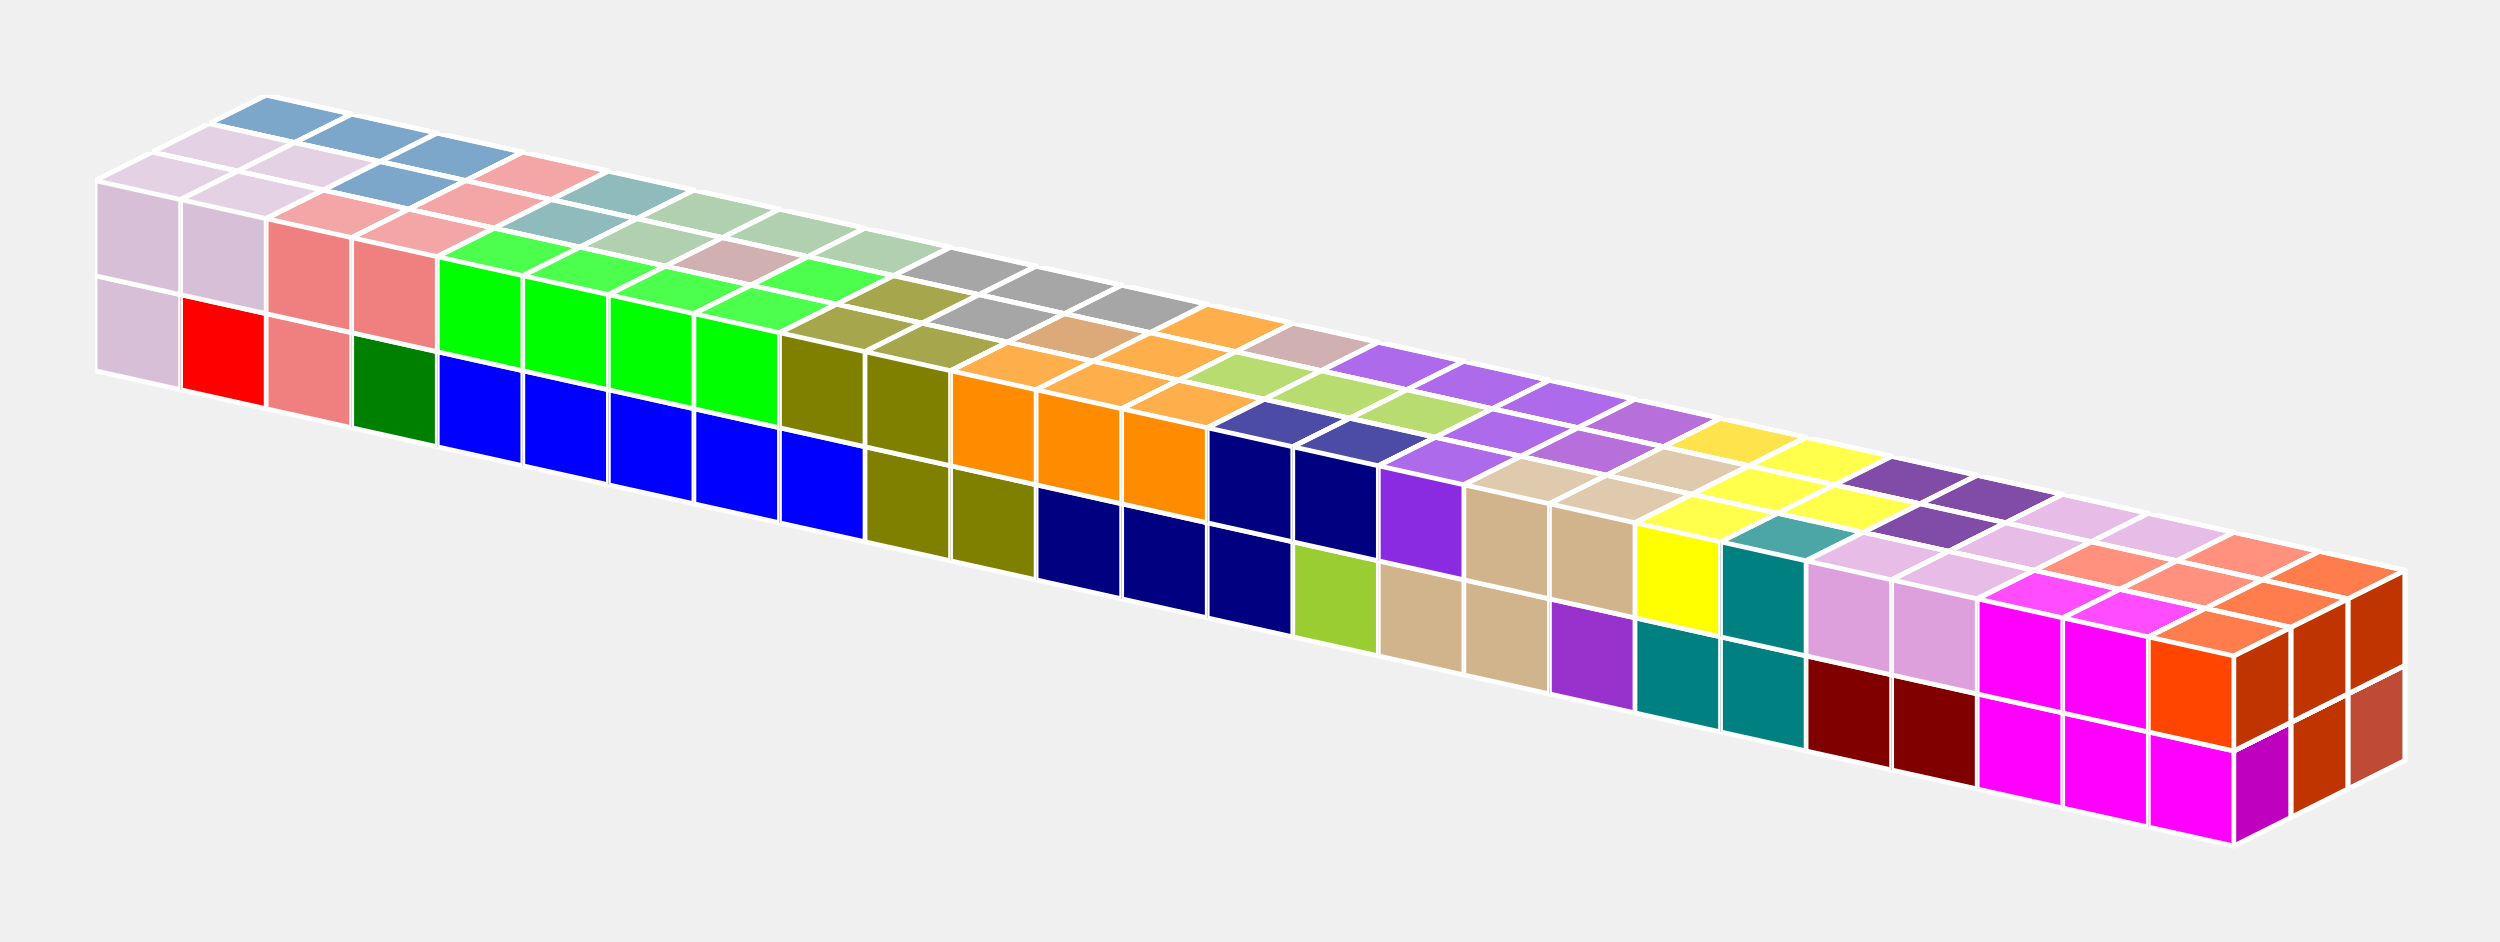
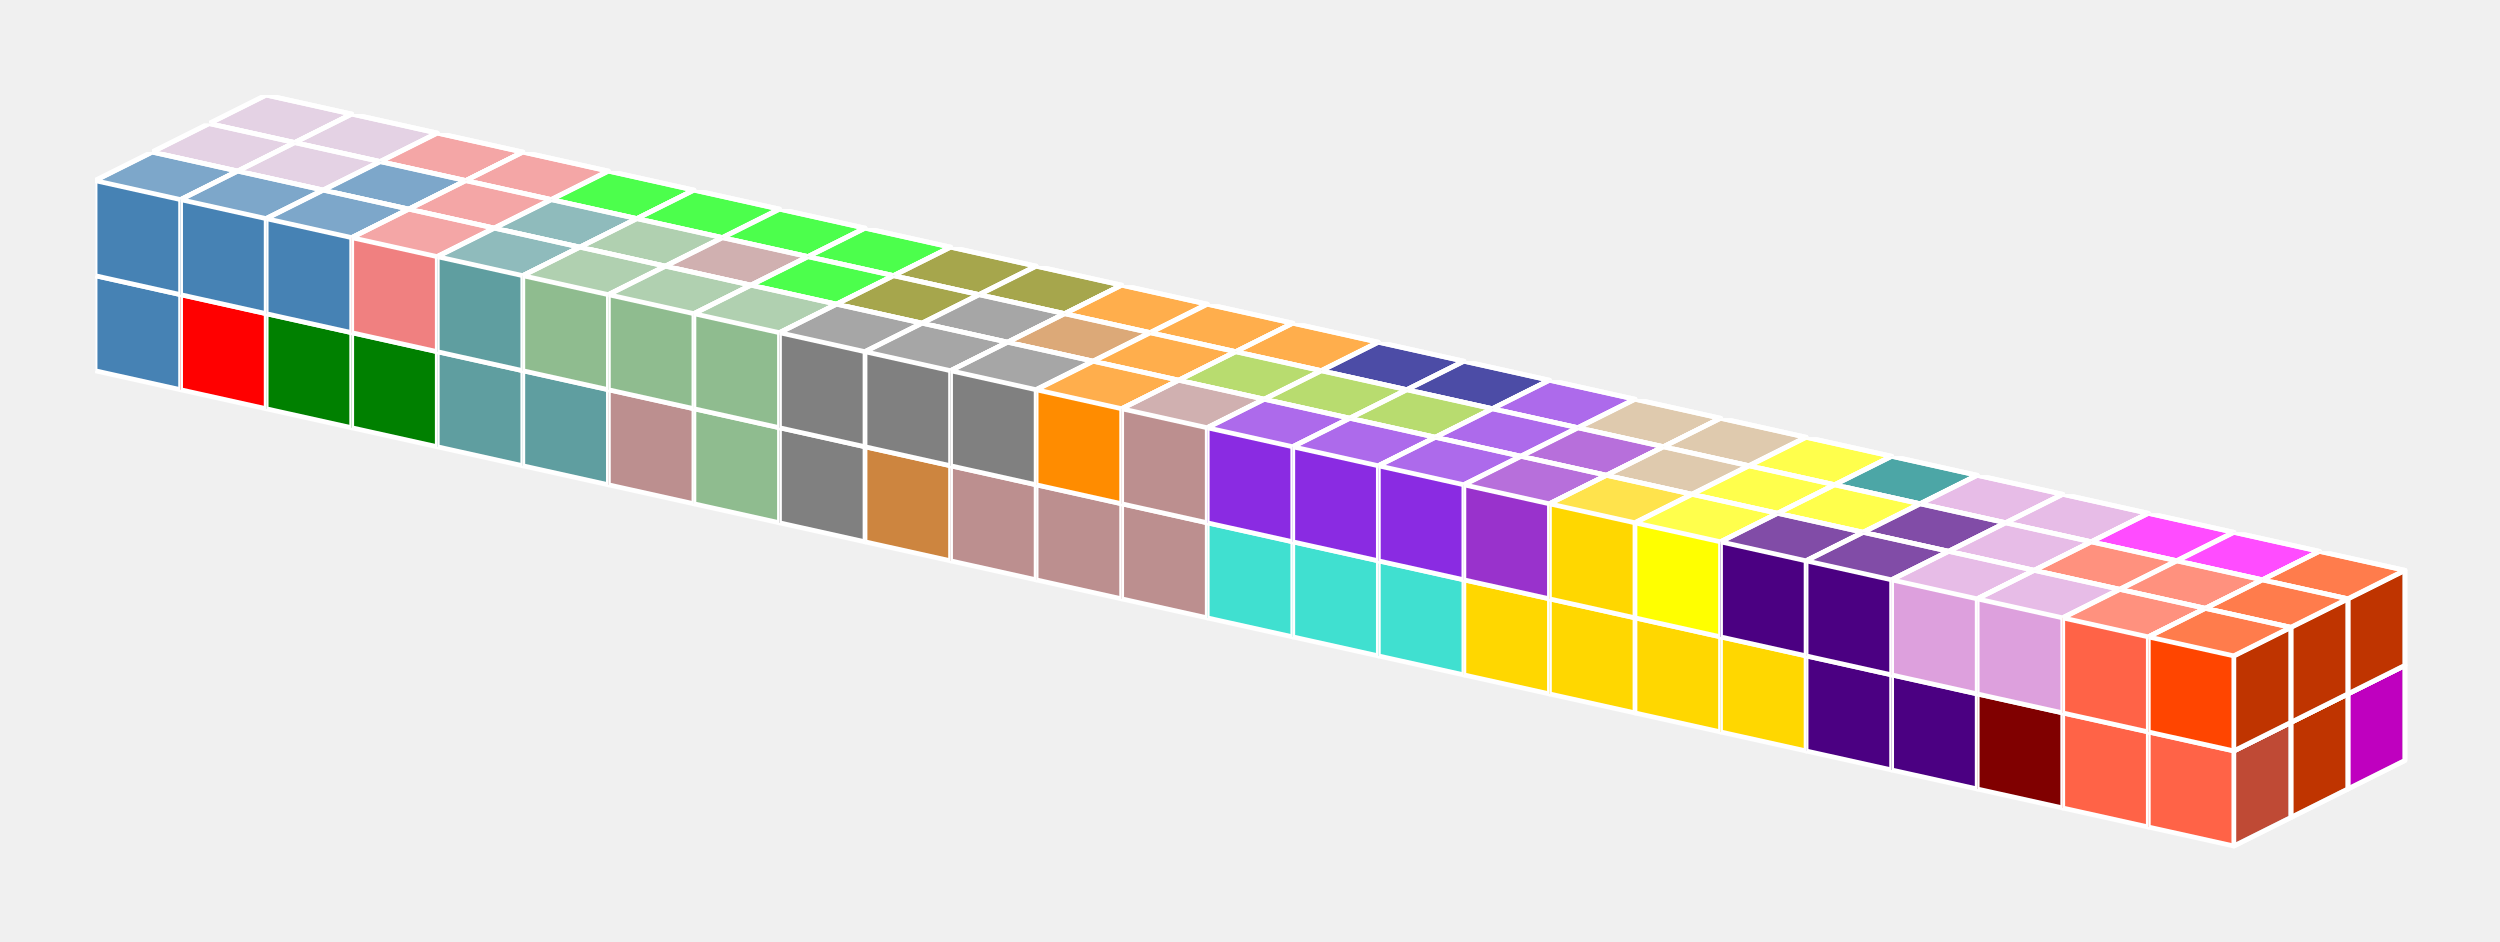
<svg xmlns="http://www.w3.org/2000/svg" xmlns:xlink="http://www.w3.org/1999/xlink" width="263" height="99" viewBox="0 0 263 99">
  <defs>
    <symbol id="cube0">
      <polygon fill="gray" stroke="white" stroke-width="0.5" stroke-linejoin="round" points="0,13 9,15 15,12 15,2 6,0 0,3" />
      <polygon fill="black" fill-opacity="0.25" stroke="white" stroke-width="0.5" stroke-linejoin="round" points="9,15 15,12 15,2 9,5" />
      <polygon fill="white" fill-opacity="0.30" stroke="white" stroke-width="0.5" stroke-linejoin="round" points="0,3 9,5 15,2 6,0" />
    </symbol>
    <symbol id="cubeA">
      <polygon fill="cadetblue" stroke="white" stroke-width="0.5" stroke-linejoin="round" points="0,13 9,15 15,12 15,2 6,0 0,3" />
      <polygon fill="black" fill-opacity="0.25" stroke="white" stroke-width="0.5" stroke-linejoin="round" points="9,15 15,12 15,2 9,5" />
      <polygon fill="white" fill-opacity="0.30" stroke="white" stroke-width="0.5" stroke-linejoin="round" points="0,3 9,5 15,2 6,0" />
    </symbol>
    <symbol id="cubeF">
      <polygon fill="green" stroke="white" stroke-width="0.5" stroke-linejoin="round" points="0,13 9,15 15,12 15,2 6,0 0,3" />
      <polygon fill="black" fill-opacity="0.25" stroke="white" stroke-width="0.5" stroke-linejoin="round" points="9,15 15,12 15,2 9,5" />
      <polygon fill="white" fill-opacity="0.30" stroke="white" stroke-width="0.5" stroke-linejoin="round" points="0,3 9,5 15,2 6,0" />
    </symbol>
    <symbol id="cubeI">
      <polygon fill="blue" stroke="white" stroke-width="0.5" stroke-linejoin="round" points="0,13 9,15 15,12 15,2 6,0 0,3" />
      <polygon fill="black" fill-opacity="0.25" stroke="white" stroke-width="0.5" stroke-linejoin="round" points="9,15 15,12 15,2 9,5" />
      <polygon fill="white" fill-opacity="0.30" stroke="white" stroke-width="0.5" stroke-linejoin="round" points="0,3 9,5 15,2 6,0" />
    </symbol>
    <symbol id="cubeJ1">
      <polygon fill="steelblue" stroke="white" stroke-width="0.5" stroke-linejoin="round" points="0,13 9,15 15,12 15,2 6,0 0,3" />
      <polygon fill="black" fill-opacity="0.25" stroke="white" stroke-width="0.5" stroke-linejoin="round" points="9,15 15,12 15,2 9,5" />
      <polygon fill="white" fill-opacity="0.30" stroke="white" stroke-width="0.5" stroke-linejoin="round" points="0,3 9,5 15,2 6,0" />
    </symbol>
    <symbol id="cubeJ2">
      <polygon fill="gray" stroke="white" stroke-width="0.5" stroke-linejoin="round" points="0,13 9,15 15,12 15,2 6,0 0,3" />
      <polygon fill="black" fill-opacity="0.25" stroke="white" stroke-width="0.5" stroke-linejoin="round" points="9,15 15,12 15,2 9,5" />
      <polygon fill="white" fill-opacity="0.30" stroke="white" stroke-width="0.5" stroke-linejoin="round" points="0,3 9,5 15,2 6,0" />
    </symbol>
    <symbol id="cubeJ3">
      <polygon fill="rosybrown" stroke="white" stroke-width="0.5" stroke-linejoin="round" points="0,13 9,15 15,12 15,2 6,0 0,3" />
      <polygon fill="black" fill-opacity="0.25" stroke="white" stroke-width="0.5" stroke-linejoin="round" points="9,15 15,12 15,2 9,5" />
      <polygon fill="white" fill-opacity="0.30" stroke="white" stroke-width="0.5" stroke-linejoin="round" points="0,3 9,5 15,2 6,0" />
    </symbol>
    <symbol id="cubeJ4">
      <polygon fill="lightcoral" stroke="white" stroke-width="0.5" stroke-linejoin="round" points="0,13 9,15 15,12 15,2 6,0 0,3" />
      <polygon fill="black" fill-opacity="0.25" stroke="white" stroke-width="0.5" stroke-linejoin="round" points="9,15 15,12 15,2 9,5" />
      <polygon fill="white" fill-opacity="0.30" stroke="white" stroke-width="0.5" stroke-linejoin="round" points="0,3 9,5 15,2 6,0" />
    </symbol>
    <symbol id="cubeL">
      <polygon fill="lime" stroke="white" stroke-width="0.5" stroke-linejoin="round" points="0,13 9,15 15,12 15,2 6,0 0,3" />
      <polygon fill="black" fill-opacity="0.25" stroke="white" stroke-width="0.5" stroke-linejoin="round" points="9,15 15,12 15,2 9,5" />
      <polygon fill="white" fill-opacity="0.30" stroke="white" stroke-width="0.5" stroke-linejoin="round" points="0,3 9,5 15,2 6,0" />
    </symbol>
    <symbol id="cubeL1">
      <polygon fill="darkseagreen" stroke="white" stroke-width="0.5" stroke-linejoin="round" points="0,13 9,15 15,12 15,2 6,0 0,3" />
      <polygon fill="black" fill-opacity="0.25" stroke="white" stroke-width="0.5" stroke-linejoin="round" points="9,15 15,12 15,2 9,5" />
      <polygon fill="white" fill-opacity="0.30" stroke="white" stroke-width="0.5" stroke-linejoin="round" points="0,3 9,5 15,2 6,0" />
    </symbol>
    <symbol id="cubeL2">
      <polygon fill="peru" stroke="white" stroke-width="0.5" stroke-linejoin="round" points="0,13 9,15 15,12 15,2 6,0 0,3" />
      <polygon fill="black" fill-opacity="0.25" stroke="white" stroke-width="0.5" stroke-linejoin="round" points="9,15 15,12 15,2 9,5" />
      <polygon fill="white" fill-opacity="0.30" stroke="white" stroke-width="0.5" stroke-linejoin="round" points="0,3 9,5 15,2 6,0" />
    </symbol>
    <symbol id="cubeL3">
      <polygon fill="rosybrown" stroke="white" stroke-width="0.5" stroke-linejoin="round" points="0,13 9,15 15,12 15,2 6,0 0,3" />
      <polygon fill="black" fill-opacity="0.25" stroke="white" stroke-width="0.5" stroke-linejoin="round" points="9,15 15,12 15,2 9,5" />
      <polygon fill="white" fill-opacity="0.30" stroke="white" stroke-width="0.5" stroke-linejoin="round" points="0,3 9,5 15,2 6,0" />
    </symbol>
    <symbol id="cubeL4">
      <polygon fill="yellowgreen" stroke="white" stroke-width="0.5" stroke-linejoin="round" points="0,13 9,15 15,12 15,2 6,0 0,3" />
      <polygon fill="black" fill-opacity="0.25" stroke="white" stroke-width="0.5" stroke-linejoin="round" points="9,15 15,12 15,2 9,5" />
      <polygon fill="white" fill-opacity="0.30" stroke="white" stroke-width="0.5" stroke-linejoin="round" points="0,3 9,5 15,2 6,0" />
    </symbol>
    <symbol id="cubeN">
      <polygon fill="navy" stroke="white" stroke-width="0.5" stroke-linejoin="round" points="0,13 9,15 15,12 15,2 6,0 0,3" />
      <polygon fill="black" fill-opacity="0.25" stroke="white" stroke-width="0.5" stroke-linejoin="round" points="9,15 15,12 15,2 9,5" />
      <polygon fill="white" fill-opacity="0.30" stroke="white" stroke-width="0.5" stroke-linejoin="round" points="0,3 9,5 15,2 6,0" />
    </symbol>
    <symbol id="cubeN1">
      <polygon fill="olive" stroke="white" stroke-width="0.5" stroke-linejoin="round" points="0,13 9,15 15,12 15,2 6,0 0,3" />
      <polygon fill="black" fill-opacity="0.25" stroke="white" stroke-width="0.5" stroke-linejoin="round" points="9,15 15,12 15,2 9,5" />
      <polygon fill="white" fill-opacity="0.30" stroke="white" stroke-width="0.5" stroke-linejoin="round" points="0,3 9,5 15,2 6,0" />
    </symbol>
    <symbol id="cubeN2">
      <polygon fill="teal" stroke="white" stroke-width="0.5" stroke-linejoin="round" points="0,13 9,15 15,12 15,2 6,0 0,3" />
      <polygon fill="black" fill-opacity="0.25" stroke="white" stroke-width="0.5" stroke-linejoin="round" points="9,15 15,12 15,2 9,5" />
      <polygon fill="white" fill-opacity="0.30" stroke="white" stroke-width="0.5" stroke-linejoin="round" points="0,3 9,5 15,2 6,0" />
    </symbol>
    <symbol id="cubeP">
      <polygon fill="magenta" stroke="white" stroke-width="0.5" stroke-linejoin="round" points="0,13 9,15 15,12 15,2 6,0 0,3" />
      <polygon fill="black" fill-opacity="0.25" stroke="white" stroke-width="0.5" stroke-linejoin="round" points="9,15 15,12 15,2 9,5" />
      <polygon fill="white" fill-opacity="0.30" stroke="white" stroke-width="0.5" stroke-linejoin="round" points="0,3 9,5 15,2 6,0" />
    </symbol>
    <symbol id="cubeQ">
      <polygon fill="thistle" stroke="white" stroke-width="0.5" stroke-linejoin="round" points="0,13 9,15 15,12 15,2 6,0 0,3" />
      <polygon fill="black" fill-opacity="0.25" stroke="white" stroke-width="0.5" stroke-linejoin="round" points="9,15 15,12 15,2 9,5" />
      <polygon fill="white" fill-opacity="0.30" stroke="white" stroke-width="0.5" stroke-linejoin="round" points="0,3 9,5 15,2 6,0" />
    </symbol>
    <symbol id="cubeS1">
      <polygon fill="tan" stroke="white" stroke-width="0.5" stroke-linejoin="round" points="0,13 9,15 15,12 15,2 6,0 0,3" />
      <polygon fill="black" fill-opacity="0.25" stroke="white" stroke-width="0.5" stroke-linejoin="round" points="9,15 15,12 15,2 9,5" />
      <polygon fill="white" fill-opacity="0.30" stroke="white" stroke-width="0.5" stroke-linejoin="round" points="0,3 9,5 15,2 6,0" />
    </symbol>
    <symbol id="cubeS2">
      <polygon fill="indigo" stroke="white" stroke-width="0.5" stroke-linejoin="round" points="0,13 9,15 15,12 15,2 6,0 0,3" />
      <polygon fill="black" fill-opacity="0.25" stroke="white" stroke-width="0.5" stroke-linejoin="round" points="9,15 15,12 15,2 9,5" />
      <polygon fill="white" fill-opacity="0.30" stroke="white" stroke-width="0.5" stroke-linejoin="round" points="0,3 9,5 15,2 6,0" />
    </symbol>
    <symbol id="cubeT">
      <polygon fill="darkorange" stroke="white" stroke-width="0.5" stroke-linejoin="round" points="0,13 9,15 15,12 15,2 6,0 0,3" />
      <polygon fill="black" fill-opacity="0.25" stroke="white" stroke-width="0.5" stroke-linejoin="round" points="9,15 15,12 15,2 9,5" />
      <polygon fill="white" fill-opacity="0.30" stroke="white" stroke-width="0.5" stroke-linejoin="round" points="0,3 9,5 15,2 6,0" />
    </symbol>
    <symbol id="cubeT1">
      <polygon fill="yellow" stroke="white" stroke-width="0.5" stroke-linejoin="round" points="0,13 9,15 15,12 15,2 6,0 0,3" />
      <polygon fill="black" fill-opacity="0.25" stroke="white" stroke-width="0.5" stroke-linejoin="round" points="9,15 15,12 15,2 9,5" />
      <polygon fill="white" fill-opacity="0.30" stroke="white" stroke-width="0.5" stroke-linejoin="round" points="0,3 9,5 15,2 6,0" />
    </symbol>
    <symbol id="cubeT2">
      <polygon fill="orangered" stroke="white" stroke-width="0.5" stroke-linejoin="round" points="0,13 9,15 15,12 15,2 6,0 0,3" />
      <polygon fill="black" fill-opacity="0.25" stroke="white" stroke-width="0.5" stroke-linejoin="round" points="9,15 15,12 15,2 9,5" />
      <polygon fill="white" fill-opacity="0.30" stroke="white" stroke-width="0.5" stroke-linejoin="round" points="0,3 9,5 15,2 6,0" />
    </symbol>
    <symbol id="cubeU">
      <polygon fill="turquoise" stroke="white" stroke-width="0.5" stroke-linejoin="round" points="0,13 9,15 15,12 15,2 6,0 0,3" />
      <polygon fill="black" fill-opacity="0.25" stroke="white" stroke-width="0.5" stroke-linejoin="round" points="9,15 15,12 15,2 9,5" />
      <polygon fill="white" fill-opacity="0.30" stroke="white" stroke-width="0.5" stroke-linejoin="round" points="0,3 9,5 15,2 6,0" />
    </symbol>
    <symbol id="cubeV">
      <polygon fill="blueviolet" stroke="white" stroke-width="0.5" stroke-linejoin="round" points="0,13 9,15 15,12 15,2 6,0 0,3" />
      <polygon fill="black" fill-opacity="0.25" stroke="white" stroke-width="0.5" stroke-linejoin="round" points="9,15 15,12 15,2 9,5" />
      <polygon fill="white" fill-opacity="0.30" stroke="white" stroke-width="0.5" stroke-linejoin="round" points="0,3 9,5 15,2 6,0" />
    </symbol>
    <symbol id="cubeV1">
      <polygon fill="darkorchid" stroke="white" stroke-width="0.5" stroke-linejoin="round" points="0,13 9,15 15,12 15,2 6,0 0,3" />
      <polygon fill="black" fill-opacity="0.25" stroke="white" stroke-width="0.5" stroke-linejoin="round" points="9,15 15,12 15,2 9,5" />
      <polygon fill="white" fill-opacity="0.30" stroke="white" stroke-width="0.5" stroke-linejoin="round" points="0,3 9,5 15,2 6,0" />
    </symbol>
    <symbol id="cubeV2">
      <polygon fill="tomato" stroke="white" stroke-width="0.5" stroke-linejoin="round" points="0,13 9,15 15,12 15,2 6,0 0,3" />
      <polygon fill="black" fill-opacity="0.25" stroke="white" stroke-width="0.5" stroke-linejoin="round" points="9,15 15,12 15,2 9,5" />
      <polygon fill="white" fill-opacity="0.30" stroke="white" stroke-width="0.5" stroke-linejoin="round" points="0,3 9,5 15,2 6,0" />
    </symbol>
    <symbol id="cubeW">
      <polygon fill="maroon" stroke="white" stroke-width="0.5" stroke-linejoin="round" points="0,13 9,15 15,12 15,2 6,0 0,3" />
      <polygon fill="black" fill-opacity="0.25" stroke="white" stroke-width="0.5" stroke-linejoin="round" points="9,15 15,12 15,2 9,5" />
      <polygon fill="white" fill-opacity="0.30" stroke="white" stroke-width="0.5" stroke-linejoin="round" points="0,3 9,5 15,2 6,0" />
    </symbol>
    <symbol id="cubeX">
      <polygon fill="red" stroke="white" stroke-width="0.5" stroke-linejoin="round" points="0,13 9,15 15,12 15,2 6,0 0,3" />
      <polygon fill="black" fill-opacity="0.25" stroke="white" stroke-width="0.5" stroke-linejoin="round" points="9,15 15,12 15,2 9,5" />
      <polygon fill="white" fill-opacity="0.30" stroke="white" stroke-width="0.5" stroke-linejoin="round" points="0,3 9,5 15,2 6,0" />
    </symbol>
    <symbol id="cubeY">
      <polygon fill="gold" stroke="white" stroke-width="0.5" stroke-linejoin="round" points="0,13 9,15 15,12 15,2 6,0 0,3" />
      <polygon fill="black" fill-opacity="0.25" stroke="white" stroke-width="0.5" stroke-linejoin="round" points="9,15 15,12 15,2 9,5" />
      <polygon fill="white" fill-opacity="0.30" stroke="white" stroke-width="0.5" stroke-linejoin="round" points="0,3 9,5 15,2 6,0" />
    </symbol>
    <symbol id="cubeZ">
      <polygon fill="plum" stroke="white" stroke-width="0.5" stroke-linejoin="round" points="0,13 9,15 15,12 15,2 6,0 0,3" />
      <polygon fill="black" fill-opacity="0.25" stroke="white" stroke-width="0.5" stroke-linejoin="round" points="9,15 15,12 15,2 9,5" />
      <polygon fill="white" fill-opacity="0.30" stroke="white" stroke-width="0.5" stroke-linejoin="round" points="0,3 9,5 15,2 6,0" />
    </symbol>
  </defs>
  <g>
-     <use xlink:href="#cubeJ1" x="22.000" y="20.000" />
+     <use xlink:href="#cubeQ" x="22.000" y="20.000" />
    <use xlink:href="#cubeX" x="31.000" y="22.000" />
-     <use xlink:href="#cubeF" x="40.000" y="24.000" />
+     <use xlink:href="#cubeJ4" x="40.000" y="24.000" />
    <use xlink:href="#cubeF" x="49.000" y="26.000" />
-     <use xlink:href="#cubeA" x="58.000" y="28.000" />
-     <use xlink:href="#cubeA" x="67.000" y="30.000" />
-     <use xlink:href="#cubeJ3" x="76.000" y="32.000" />
-     <use xlink:href="#cubeL1" x="85.000" y="34.000" />
-     <use xlink:href="#cubeJ2" x="94.000" y="36.000" />
-     <use xlink:href="#cubeL2" x="103.000" y="38.000" />
-     <use xlink:href="#cubeL3" x="112.000" y="40.000" />
-     <use xlink:href="#cubeL3" x="121.000" y="42.000" />
-     <use xlink:href="#cubeL3" x="130.000" y="44.000" />
-     <use xlink:href="#cubeU" x="139.000" y="46.000" />
-     <use xlink:href="#cubeU" x="148.000" y="48.000" />
-     <use xlink:href="#cubeU" x="157.000" y="50.000" />
-     <use xlink:href="#cubeY" x="166.000" y="52.000" />
-     <use xlink:href="#cubeY" x="175.000" y="54.000" />
-     <use xlink:href="#cubeY" x="184.000" y="56.000" />
-     <use xlink:href="#cubeY" x="193.000" y="58.000" />
-     <use xlink:href="#cubeS2" x="202.000" y="60.000" />
-     <use xlink:href="#cubeS2" x="211.000" y="62.000" />
-     <use xlink:href="#cubeW" x="220.000" y="64.000" />
-     <use xlink:href="#cubeV2" x="229.000" y="66.000" />
-     <use xlink:href="#cubeV2" x="238.000" y="68.000" />
-     <use xlink:href="#cubeJ1" x="22.000" y="10.000" />
-     <use xlink:href="#cubeJ1" x="31.000" y="12.000" />
-     <use xlink:href="#cubeJ1" x="40.000" y="14.000" />
+     <use xlink:href="#cubeI" x="58.000" y="28.000" />
+     <use xlink:href="#cubeI" x="67.000" y="30.000" />
+     <use xlink:href="#cubeI" x="76.000" y="32.000" />
+     <use xlink:href="#cubeI" x="85.000" y="34.000" />
+     <use xlink:href="#cubeI" x="94.000" y="36.000" />
+     <use xlink:href="#cubeN1" x="103.000" y="38.000" />
+     <use xlink:href="#cubeN1" x="112.000" y="40.000" />
+     <use xlink:href="#cubeN" x="121.000" y="42.000" />
+     <use xlink:href="#cubeN" x="130.000" y="44.000" />
+     <use xlink:href="#cubeN" x="139.000" y="46.000" />
+     <use xlink:href="#cubeL4" x="148.000" y="48.000" />
+     <use xlink:href="#cubeS1" x="157.000" y="50.000" />
+     <use xlink:href="#cubeS1" x="166.000" y="52.000" />
+     <use xlink:href="#cubeV1" x="175.000" y="54.000" />
+     <use xlink:href="#cubeN2" x="184.000" y="56.000" />
+     <use xlink:href="#cubeN2" x="193.000" y="58.000" />
+     <use xlink:href="#cubeW" x="202.000" y="60.000" />
+     <use xlink:href="#cubeW" x="211.000" y="62.000" />
+     <use xlink:href="#cubeP" x="220.000" y="64.000" />
+     <use xlink:href="#cubeP" x="229.000" y="66.000" />
+     <use xlink:href="#cubeP" x="238.000" y="68.000" />
+     <use xlink:href="#cubeQ" x="22.000" y="10.000" />
+     <use xlink:href="#cubeQ" x="31.000" y="12.000" />
+     <use xlink:href="#cubeJ4" x="40.000" y="14.000" />
    <use xlink:href="#cubeJ4" x="49.000" y="16.000" />
-     <use xlink:href="#cubeA" x="58.000" y="18.000" />
-     <use xlink:href="#cubeL1" x="67.000" y="20.000" />
-     <use xlink:href="#cubeL1" x="76.000" y="22.000" />
-     <use xlink:href="#cubeL1" x="85.000" y="24.000" />
-     <use xlink:href="#cubeJ2" x="94.000" y="26.000" />
-     <use xlink:href="#cubeJ2" x="103.000" y="28.000" />
-     <use xlink:href="#cubeJ2" x="112.000" y="30.000" />
+     <use xlink:href="#cubeL" x="58.000" y="18.000" />
+     <use xlink:href="#cubeL" x="67.000" y="20.000" />
+     <use xlink:href="#cubeL" x="76.000" y="22.000" />
+     <use xlink:href="#cubeL" x="85.000" y="24.000" />
+     <use xlink:href="#cubeN1" x="94.000" y="26.000" />
+     <use xlink:href="#cubeN1" x="103.000" y="28.000" />
+     <use xlink:href="#cubeT" x="112.000" y="30.000" />
    <use xlink:href="#cubeT" x="121.000" y="32.000" />
-     <use xlink:href="#cubeL3" x="130.000" y="34.000" />
-     <use xlink:href="#cubeV" x="139.000" y="36.000" />
-     <use xlink:href="#cubeV" x="148.000" y="38.000" />
+     <use xlink:href="#cubeT" x="130.000" y="34.000" />
+     <use xlink:href="#cubeN" x="139.000" y="36.000" />
+     <use xlink:href="#cubeN" x="148.000" y="38.000" />
    <use xlink:href="#cubeV" x="157.000" y="40.000" />
-     <use xlink:href="#cubeV1" x="166.000" y="42.000" />
-     <use xlink:href="#cubeY" x="175.000" y="44.000" />
+     <use xlink:href="#cubeS1" x="166.000" y="42.000" />
+     <use xlink:href="#cubeS1" x="175.000" y="44.000" />
    <use xlink:href="#cubeT1" x="184.000" y="46.000" />
-     <use xlink:href="#cubeS2" x="193.000" y="48.000" />
-     <use xlink:href="#cubeS2" x="202.000" y="50.000" />
+     <use xlink:href="#cubeN2" x="193.000" y="48.000" />
+     <use xlink:href="#cubeZ" x="202.000" y="50.000" />
    <use xlink:href="#cubeZ" x="211.000" y="52.000" />
-     <use xlink:href="#cubeZ" x="220.000" y="54.000" />
-     <use xlink:href="#cubeV2" x="229.000" y="56.000" />
+     <use xlink:href="#cubeP" x="220.000" y="54.000" />
+     <use xlink:href="#cubeP" x="229.000" y="56.000" />
    <use xlink:href="#cubeT2" x="238.000" y="58.000" />
    <use xlink:href="#cubeX" x="16.000" y="23.000" />
    <use xlink:href="#cubeX" x="25.000" y="25.000" />
    <use xlink:href="#cubeX" x="34.000" y="27.000" />
    <use xlink:href="#cubeF" x="43.000" y="29.000" />
    <use xlink:href="#cubeF" x="52.000" y="31.000" />
    <use xlink:href="#cubeA" x="61.000" y="33.000" />
    <use xlink:href="#cubeJ3" x="70.000" y="35.000" />
    <use xlink:href="#cubeJ3" x="79.000" y="37.000" />
    <use xlink:href="#cubeJ3" x="88.000" y="39.000" />
    <use xlink:href="#cubeL2" x="97.000" y="41.000" />
    <use xlink:href="#cubeL2" x="106.000" y="43.000" />
    <use xlink:href="#cubeL2" x="115.000" y="45.000" />
    <use xlink:href="#cubeL3" x="124.000" y="47.000" />
    <use xlink:href="#cubeU" x="133.000" y="49.000" />
    <use xlink:href="#cubeL4" x="142.000" y="51.000" />
    <use xlink:href="#cubeU" x="151.000" y="53.000" />
    <use xlink:href="#cubeV1" x="160.000" y="55.000" />
    <use xlink:href="#cubeV1" x="169.000" y="57.000" />
    <use xlink:href="#cubeT1" x="178.000" y="59.000" />
    <use xlink:href="#cubeN2" x="187.000" y="61.000" />
    <use xlink:href="#cubeN2" x="196.000" y="63.000" />
    <use xlink:href="#cubeW" x="205.000" y="65.000" />
    <use xlink:href="#cubeW" x="214.000" y="67.000" />
    <use xlink:href="#cubeT2" x="223.000" y="69.000" />
    <use xlink:href="#cubeT2" x="232.000" y="71.000" />
    <use xlink:href="#cubeQ" x="16.000" y="13.000" />
    <use xlink:href="#cubeQ" x="25.000" y="15.000" />
    <use xlink:href="#cubeJ1" x="34.000" y="17.000" />
    <use xlink:href="#cubeJ4" x="43.000" y="19.000" />
    <use xlink:href="#cubeA" x="52.000" y="21.000" />
    <use xlink:href="#cubeL1" x="61.000" y="23.000" />
    <use xlink:href="#cubeJ3" x="70.000" y="25.000" />
    <use xlink:href="#cubeL" x="79.000" y="27.000" />
    <use xlink:href="#cubeN1" x="88.000" y="29.000" />
    <use xlink:href="#cubeJ2" x="97.000" y="31.000" />
    <use xlink:href="#cubeL2" x="106.000" y="33.000" />
    <use xlink:href="#cubeT" x="115.000" y="35.000" />
    <use xlink:href="#cubeL4" x="124.000" y="37.000" />
    <use xlink:href="#cubeL4" x="133.000" y="39.000" />
    <use xlink:href="#cubeL4" x="142.000" y="41.000" />
    <use xlink:href="#cubeV" x="151.000" y="43.000" />
    <use xlink:href="#cubeV1" x="160.000" y="45.000" />
    <use xlink:href="#cubeS1" x="169.000" y="47.000" />
    <use xlink:href="#cubeT1" x="178.000" y="49.000" />
    <use xlink:href="#cubeT1" x="187.000" y="51.000" />
    <use xlink:href="#cubeS2" x="196.000" y="53.000" />
    <use xlink:href="#cubeZ" x="205.000" y="55.000" />
    <use xlink:href="#cubeV2" x="214.000" y="57.000" />
    <use xlink:href="#cubeV2" x="223.000" y="59.000" />
    <use xlink:href="#cubeT2" x="232.000" y="61.000" />
-     <use xlink:href="#cubeQ" x="10.000" y="26.000" />
+     <use xlink:href="#cubeJ1" x="10.000" y="26.000" />
    <use xlink:href="#cubeX" x="19.000" y="28.000" />
-     <use xlink:href="#cubeJ4" x="28.000" y="30.000" />
+     <use xlink:href="#cubeF" x="28.000" y="30.000" />
    <use xlink:href="#cubeF" x="37.000" y="32.000" />
-     <use xlink:href="#cubeI" x="46.000" y="34.000" />
-     <use xlink:href="#cubeI" x="55.000" y="36.000" />
-     <use xlink:href="#cubeI" x="64.000" y="38.000" />
-     <use xlink:href="#cubeI" x="73.000" y="40.000" />
-     <use xlink:href="#cubeI" x="82.000" y="42.000" />
-     <use xlink:href="#cubeN1" x="91.000" y="44.000" />
-     <use xlink:href="#cubeN1" x="100.000" y="46.000" />
-     <use xlink:href="#cubeN" x="109.000" y="48.000" />
-     <use xlink:href="#cubeN" x="118.000" y="50.000" />
-     <use xlink:href="#cubeN" x="127.000" y="52.000" />
-     <use xlink:href="#cubeL4" x="136.000" y="54.000" />
-     <use xlink:href="#cubeS1" x="145.000" y="56.000" />
-     <use xlink:href="#cubeS1" x="154.000" y="58.000" />
-     <use xlink:href="#cubeV1" x="163.000" y="60.000" />
-     <use xlink:href="#cubeN2" x="172.000" y="62.000" />
-     <use xlink:href="#cubeN2" x="181.000" y="64.000" />
-     <use xlink:href="#cubeW" x="190.000" y="66.000" />
-     <use xlink:href="#cubeW" x="199.000" y="68.000" />
-     <use xlink:href="#cubeP" x="208.000" y="70.000" />
-     <use xlink:href="#cubeP" x="217.000" y="72.000" />
-     <use xlink:href="#cubeP" x="226.000" y="74.000" />
-     <use xlink:href="#cubeQ" x="10.000" y="16.000" />
-     <use xlink:href="#cubeQ" x="19.000" y="18.000" />
-     <use xlink:href="#cubeJ4" x="28.000" y="20.000" />
+     <use xlink:href="#cubeA" x="46.000" y="34.000" />
+     <use xlink:href="#cubeA" x="55.000" y="36.000" />
+     <use xlink:href="#cubeJ3" x="64.000" y="38.000" />
+     <use xlink:href="#cubeL1" x="73.000" y="40.000" />
+     <use xlink:href="#cubeJ2" x="82.000" y="42.000" />
+     <use xlink:href="#cubeL2" x="91.000" y="44.000" />
+     <use xlink:href="#cubeL3" x="100.000" y="46.000" />
+     <use xlink:href="#cubeL3" x="109.000" y="48.000" />
+     <use xlink:href="#cubeL3" x="118.000" y="50.000" />
+     <use xlink:href="#cubeU" x="127.000" y="52.000" />
+     <use xlink:href="#cubeU" x="136.000" y="54.000" />
+     <use xlink:href="#cubeU" x="145.000" y="56.000" />
+     <use xlink:href="#cubeY" x="154.000" y="58.000" />
+     <use xlink:href="#cubeY" x="163.000" y="60.000" />
+     <use xlink:href="#cubeY" x="172.000" y="62.000" />
+     <use xlink:href="#cubeY" x="181.000" y="64.000" />
+     <use xlink:href="#cubeS2" x="190.000" y="66.000" />
+     <use xlink:href="#cubeS2" x="199.000" y="68.000" />
+     <use xlink:href="#cubeW" x="208.000" y="70.000" />
+     <use xlink:href="#cubeV2" x="217.000" y="72.000" />
+     <use xlink:href="#cubeV2" x="226.000" y="74.000" />
+     <use xlink:href="#cubeJ1" x="10.000" y="16.000" />
+     <use xlink:href="#cubeJ1" x="19.000" y="18.000" />
+     <use xlink:href="#cubeJ1" x="28.000" y="20.000" />
    <use xlink:href="#cubeJ4" x="37.000" y="22.000" />
-     <use xlink:href="#cubeL" x="46.000" y="24.000" />
-     <use xlink:href="#cubeL" x="55.000" y="26.000" />
-     <use xlink:href="#cubeL" x="64.000" y="28.000" />
-     <use xlink:href="#cubeL" x="73.000" y="30.000" />
-     <use xlink:href="#cubeN1" x="82.000" y="32.000" />
-     <use xlink:href="#cubeN1" x="91.000" y="34.000" />
-     <use xlink:href="#cubeT" x="100.000" y="36.000" />
+     <use xlink:href="#cubeA" x="46.000" y="24.000" />
+     <use xlink:href="#cubeL1" x="55.000" y="26.000" />
+     <use xlink:href="#cubeL1" x="64.000" y="28.000" />
+     <use xlink:href="#cubeL1" x="73.000" y="30.000" />
+     <use xlink:href="#cubeJ2" x="82.000" y="32.000" />
+     <use xlink:href="#cubeJ2" x="91.000" y="34.000" />
+     <use xlink:href="#cubeJ2" x="100.000" y="36.000" />
    <use xlink:href="#cubeT" x="109.000" y="38.000" />
-     <use xlink:href="#cubeT" x="118.000" y="40.000" />
-     <use xlink:href="#cubeN" x="127.000" y="42.000" />
-     <use xlink:href="#cubeN" x="136.000" y="44.000" />
+     <use xlink:href="#cubeL3" x="118.000" y="40.000" />
+     <use xlink:href="#cubeV" x="127.000" y="42.000" />
+     <use xlink:href="#cubeV" x="136.000" y="44.000" />
    <use xlink:href="#cubeV" x="145.000" y="46.000" />
-     <use xlink:href="#cubeS1" x="154.000" y="48.000" />
-     <use xlink:href="#cubeS1" x="163.000" y="50.000" />
+     <use xlink:href="#cubeV1" x="154.000" y="48.000" />
+     <use xlink:href="#cubeY" x="163.000" y="50.000" />
    <use xlink:href="#cubeT1" x="172.000" y="52.000" />
-     <use xlink:href="#cubeN2" x="181.000" y="54.000" />
-     <use xlink:href="#cubeZ" x="190.000" y="56.000" />
+     <use xlink:href="#cubeS2" x="181.000" y="54.000" />
+     <use xlink:href="#cubeS2" x="190.000" y="56.000" />
    <use xlink:href="#cubeZ" x="199.000" y="58.000" />
-     <use xlink:href="#cubeP" x="208.000" y="60.000" />
-     <use xlink:href="#cubeP" x="217.000" y="62.000" />
+     <use xlink:href="#cubeZ" x="208.000" y="60.000" />
+     <use xlink:href="#cubeV2" x="217.000" y="62.000" />
    <use xlink:href="#cubeT2" x="226.000" y="64.000" />
  </g>
</svg>
